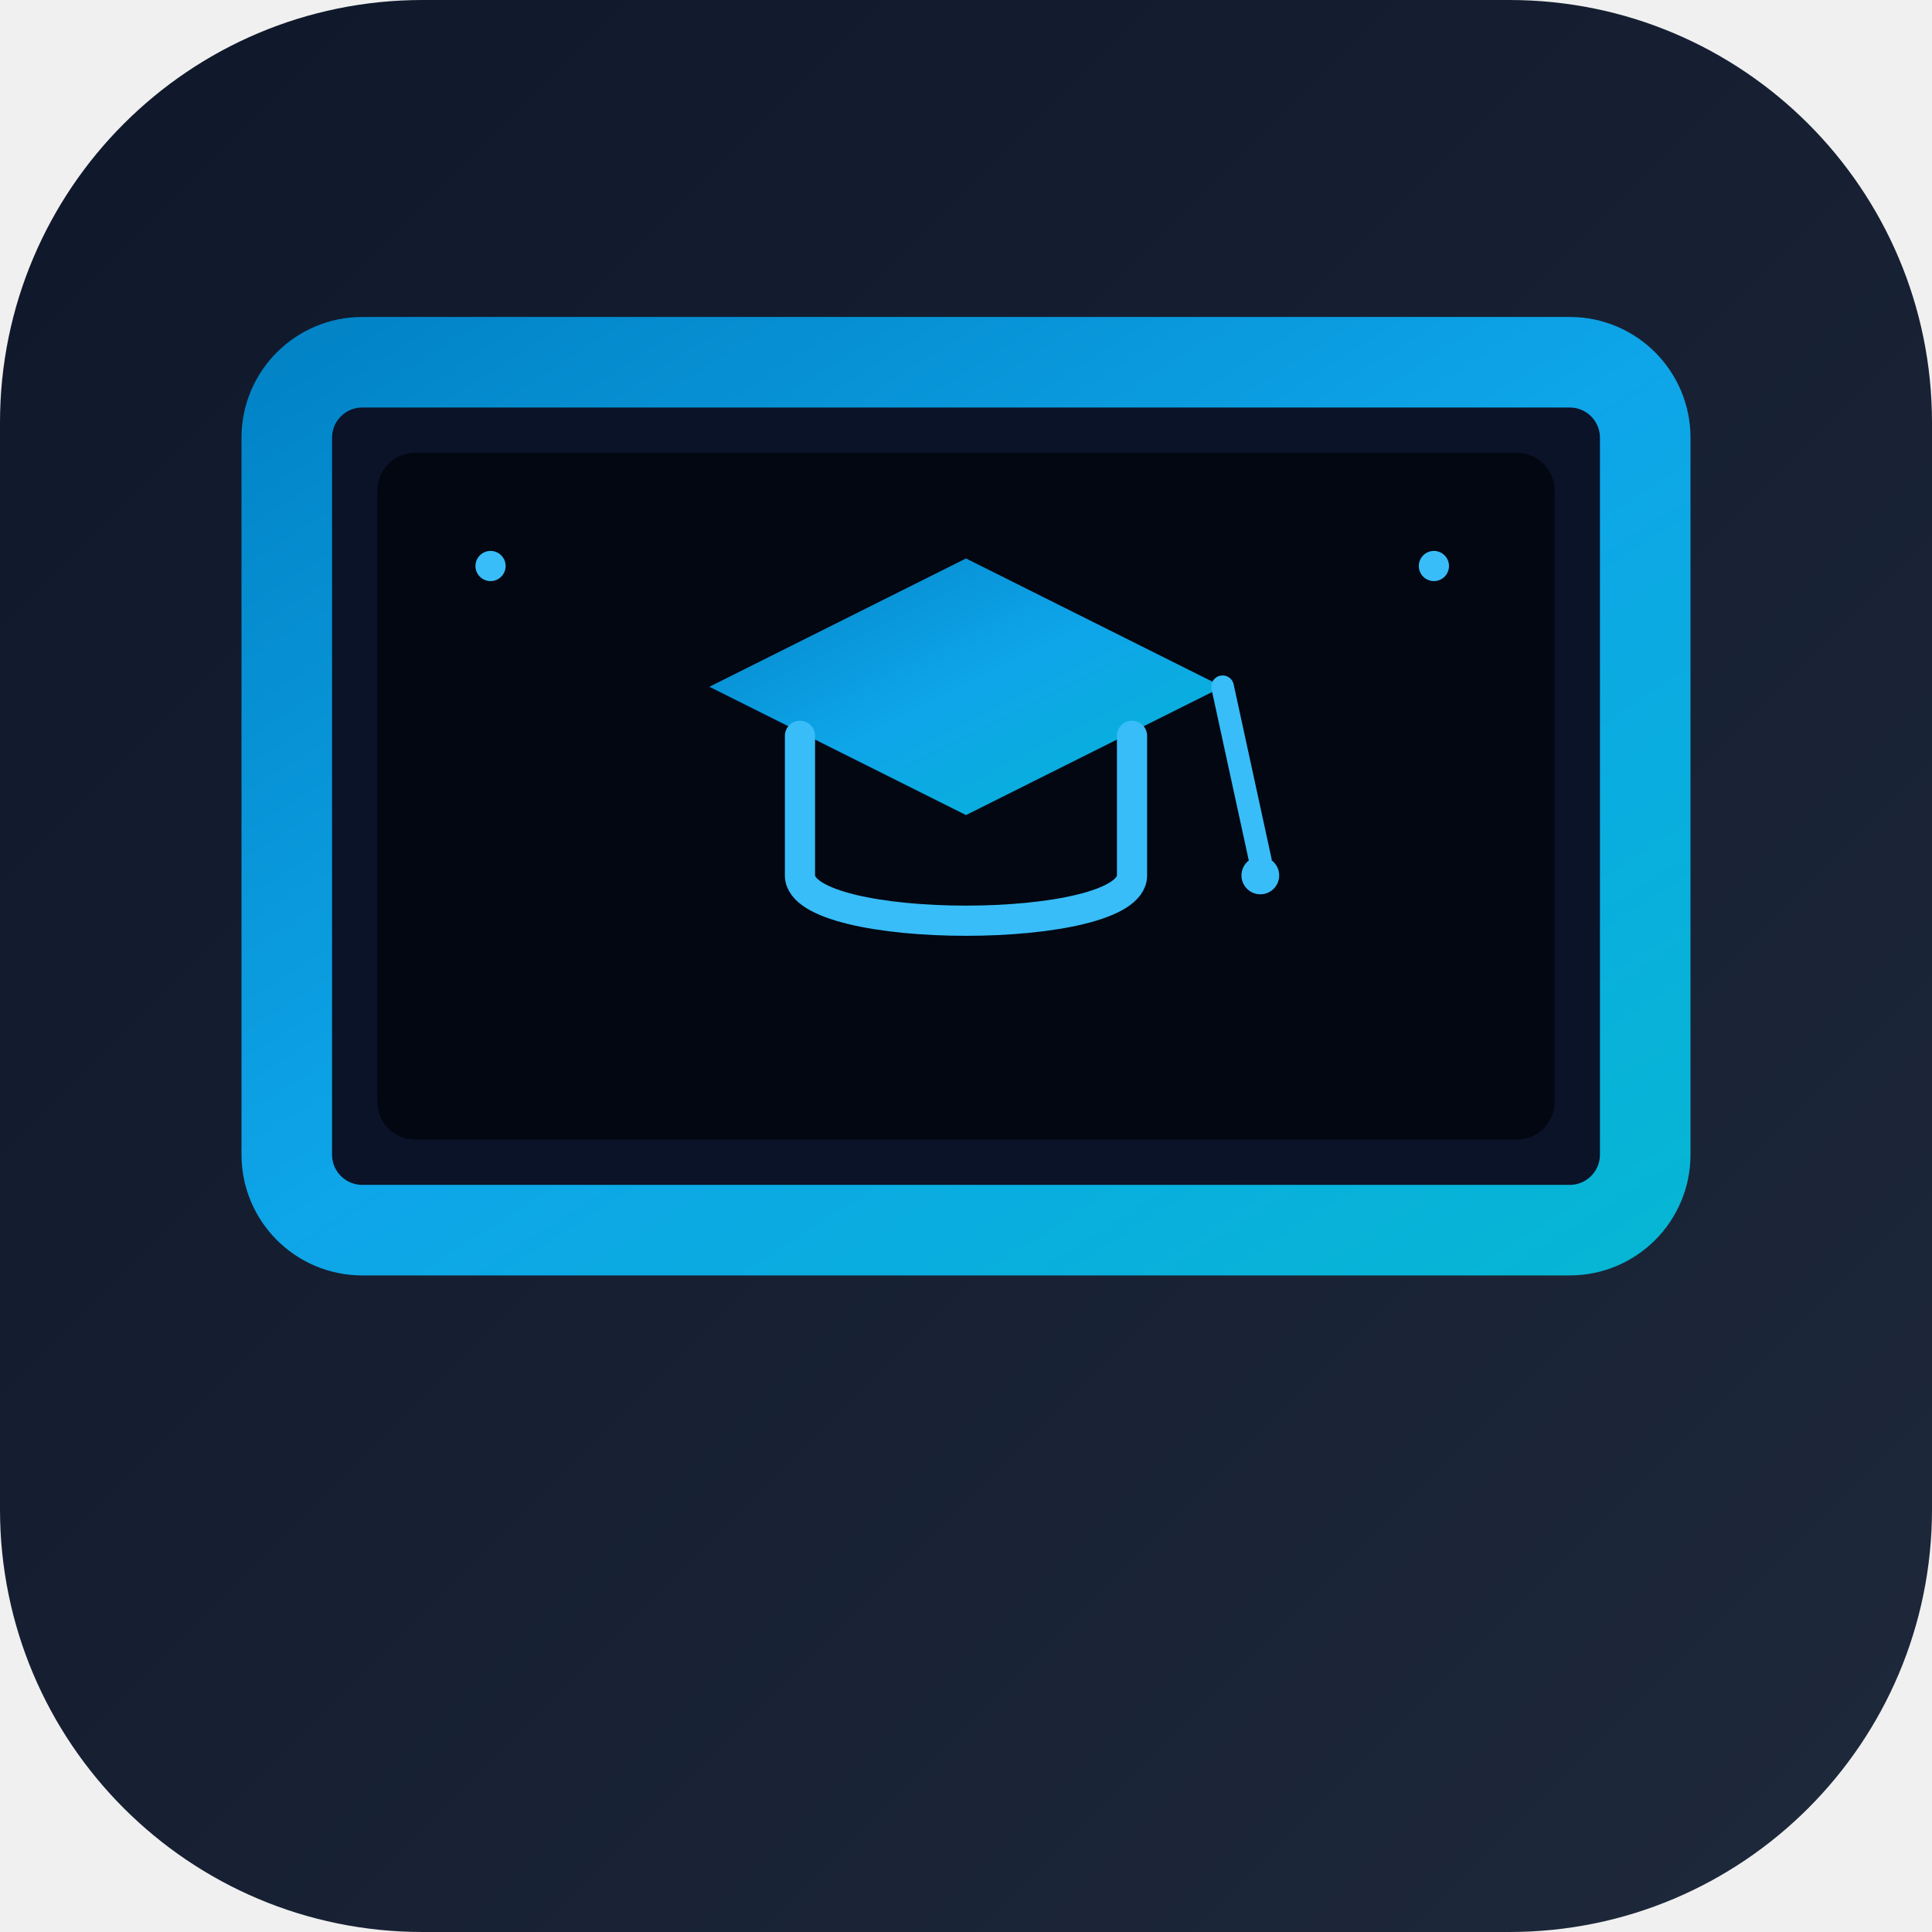
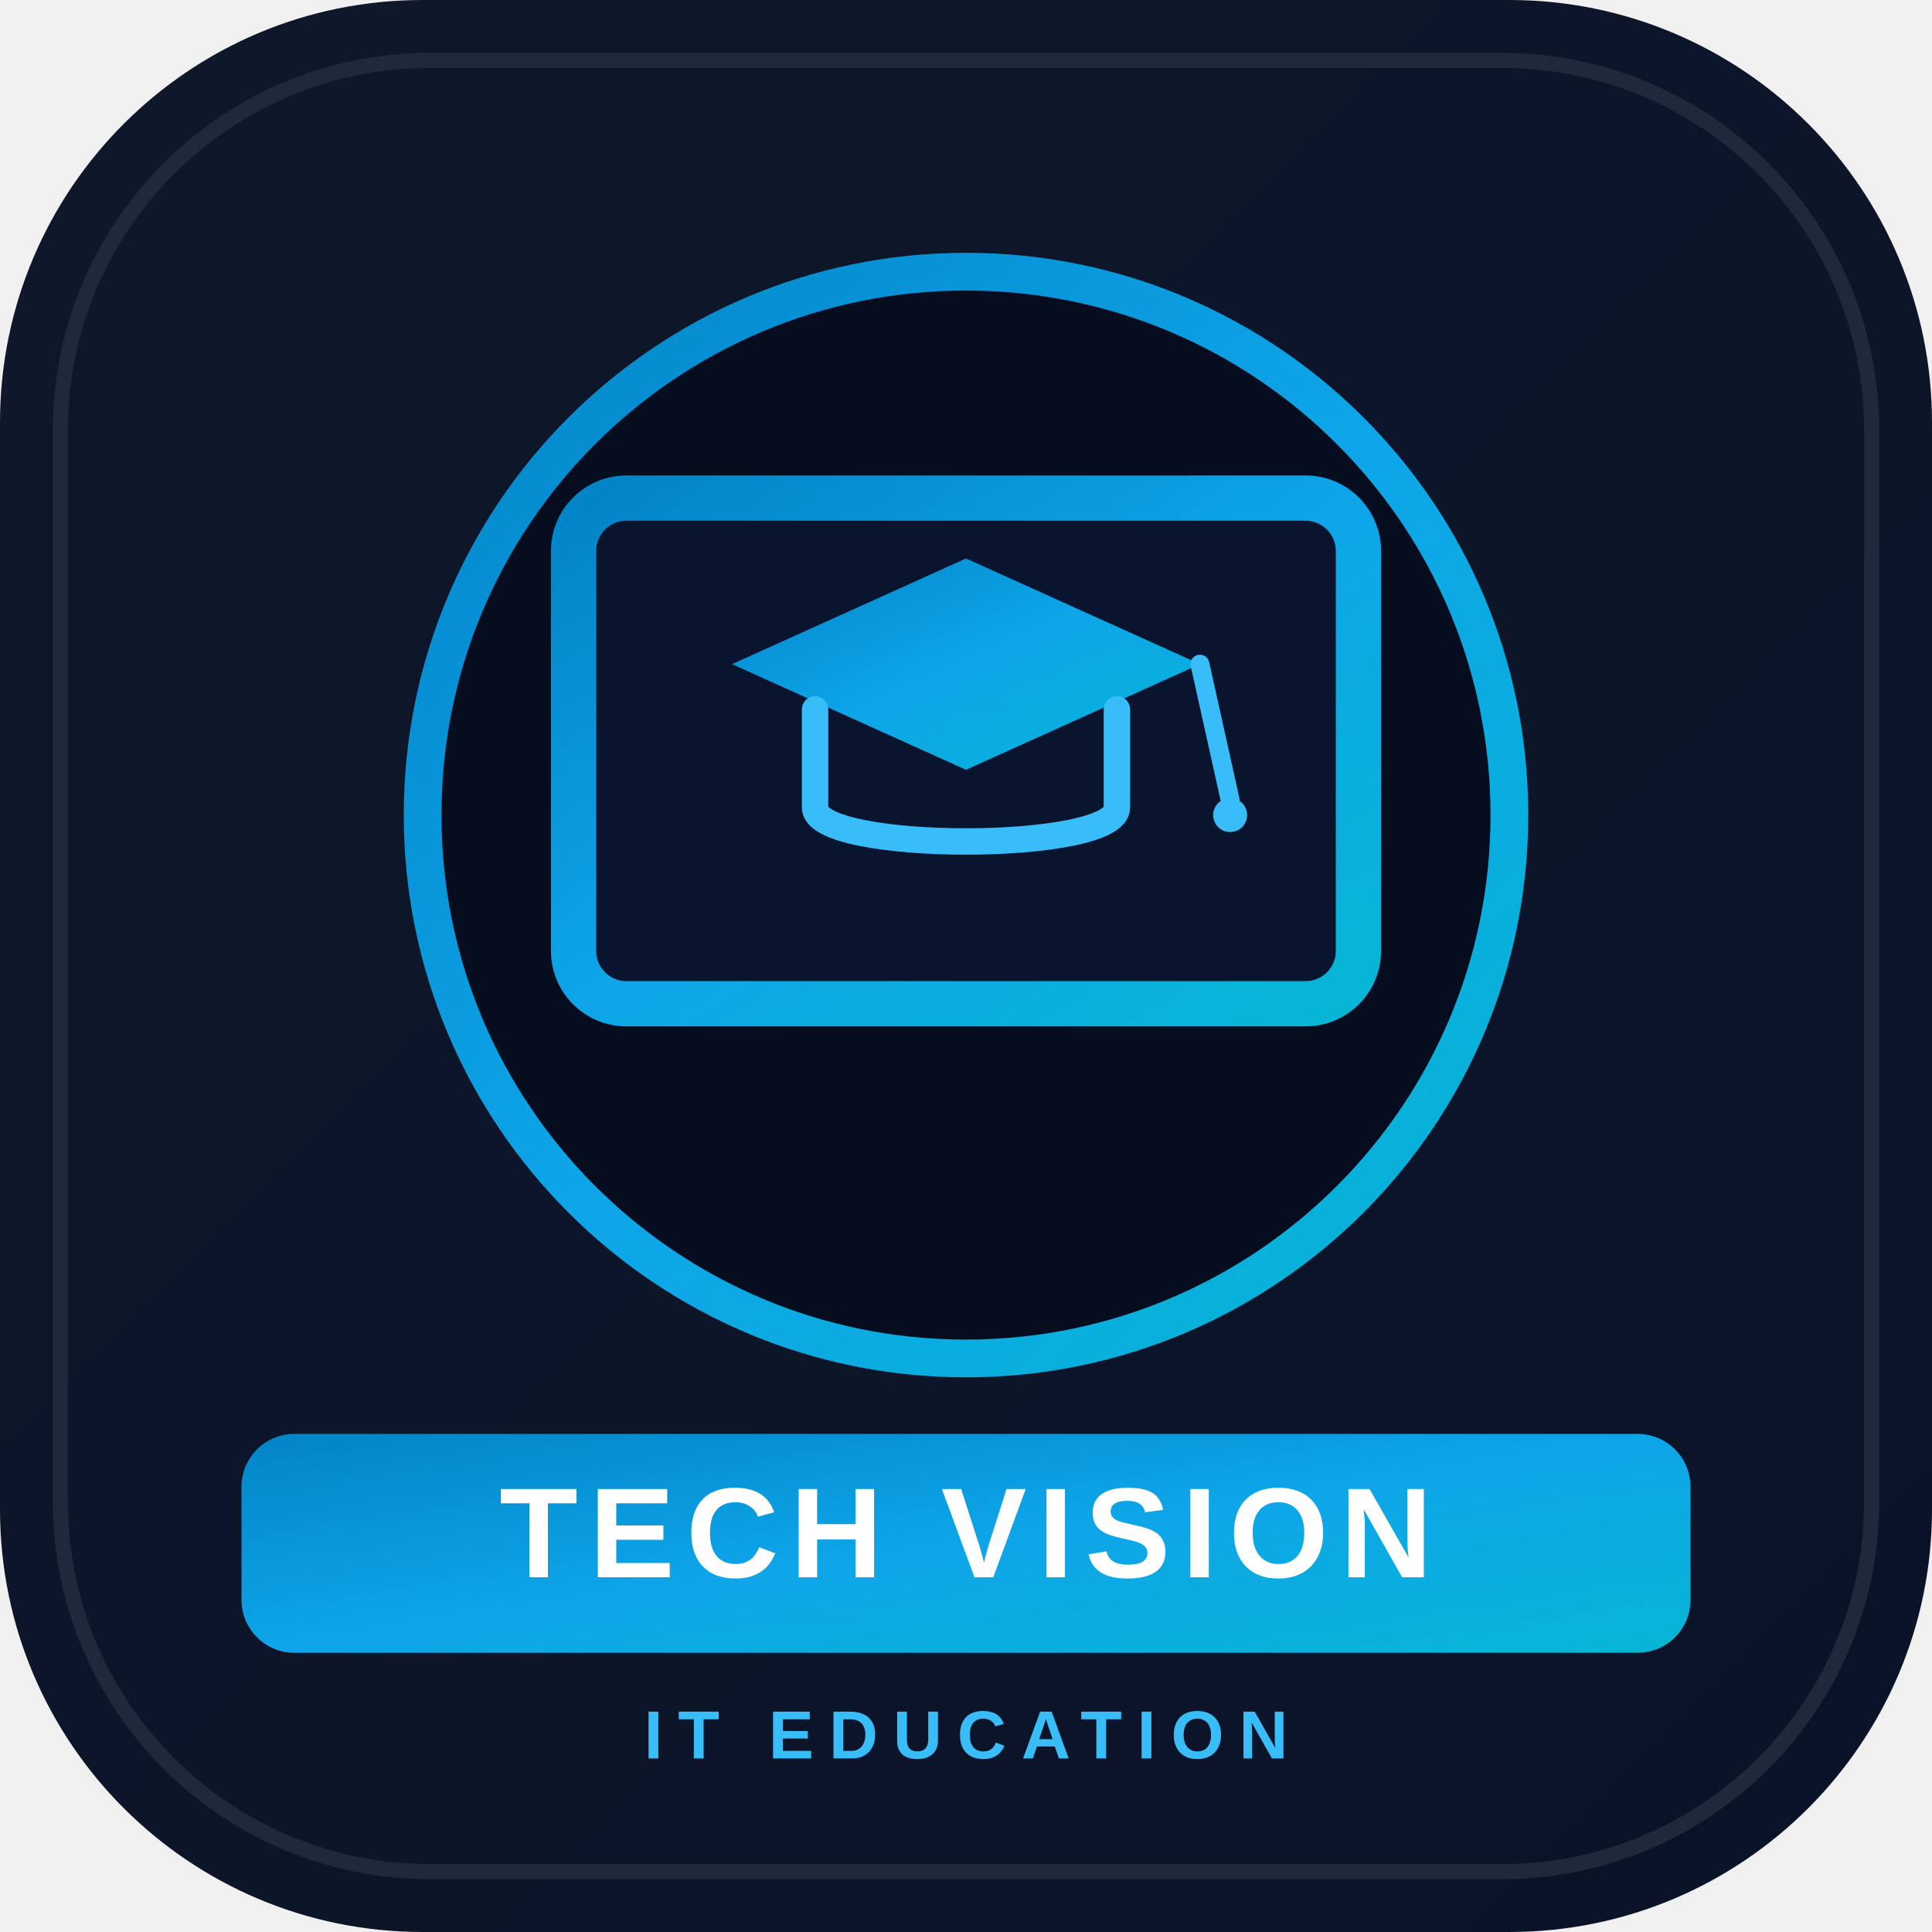
<svg xmlns="http://www.w3.org/2000/svg" viewBox="0 0 512 512" fill="none">
  <defs>
    <linearGradient id="tv-grad" x1="0%" y1="0%" x2="100%" y2="100%">
      <stop offset="0%" stop-color="#0284c7" />
      <stop offset="50%" stop-color="#0ea5e9" />
      <stop offset="100%" stop-color="#06b6d4" />
    </linearGradient>
    <linearGradient id="bg-grad" x1="0%" y1="0%" x2="100%" y2="100%">
      <stop offset="0%" stop-color="#0f172a" />
-       <stop offset="100%" stop-color="#1e293b" />
+       <stop offset="100%" stop-color="#0b1329" />
+     </linearGradient>
+     <linearGradient id="gold-grad" x1="0%" y1="0%" x2="100%" y2="100%">
+       <stop offset="0%" stop-color="#38bdf8" />
+       <stop offset="100%" stop-color="#22d3ee" />
    </linearGradient>
  </defs>
  <rect width="512" height="512" rx="112" fill="url(#bg-grad)" />
-   <rect x="76" y="96" width="360" height="230" rx="20" stroke="url(#tv-grad)" stroke-width="24" fill="#0b1329" />
-   <rect x="100" y="120" width="312" height="182" rx="10" fill="#030712" />
-   <path d="M256 148 L324 182 L256 216 L188 182 Z" fill="url(#tv-grad)" />
-   <path d="M212 195 L212 232 C212 248 300 248 300 232 L300 195" stroke="#38bdf8" stroke-width="8" stroke-linecap="round" fill="none" />
-   <path d="M324 182 L334 228" stroke="#38bdf8" stroke-width="6" stroke-linecap="round" />
-   <circle cx="334" cy="232" r="5" fill="#38bdf8" />
-   <path d="M256 326 L256 384" stroke="url(#tv-grad)" stroke-width="24" stroke-linecap="round" />
-   <path d="M180 396 L332 396" stroke="url(#tv-grad)" stroke-width="24" stroke-linecap="round" />
-   <circle cx="130" cy="150" r="4" fill="#38bdf8" />
-   <circle cx="380" cy="150" r="4" fill="#38bdf8" />
+   <rect x="16" y="16" width="480" height="480" rx="98" stroke="#1e293b" stroke-width="4" fill="none" />
+   <circle cx="256" cy="216" r="144" stroke="url(#tv-grad)" stroke-width="10" fill="#060d1f" />
+   <rect x="152" y="132" width="208" height="134" rx="14" stroke="url(#tv-grad)" stroke-width="12" fill="#09152e" />
+   <path d="M256 148 L318 176 L256 204 L194 176 Z" fill="url(#tv-grad)" />
+   <path d="M216 188 L216 214 C216 226 296 226 296 214 L296 188" stroke="#38bdf8" stroke-width="7" stroke-linecap="round" fill="none" />
+   <path d="M318 176 L326 212" stroke="#38bdf8" stroke-width="5" stroke-linecap="round" />
+   <circle cx="326" cy="216" r="4.5" fill="#38bdf8" />
+   <path d="M256 266 L256 302" stroke="url(#tv-grad)" stroke-width="14" stroke-linecap="round" />
+   <path d="M206 306 L306 306" stroke="url(#tv-grad)" stroke-width="14" stroke-linecap="round" />
+   <rect x="64" y="380" width="384" height="58" rx="14" fill="url(#tv-grad)" />
+   <text x="256" y="418" text-anchor="middle" fill="#ffffff" font-family="Arial, Helvetica, sans-serif" font-weight="900" font-size="34" letter-spacing="3">TECH VISION</text>
+   <text x="256" y="466" text-anchor="middle" fill="#38bdf8" font-family="Arial, Helvetica, sans-serif" font-weight="700" font-size="18" letter-spacing="4">IT EDUCATION</text>
</svg>
